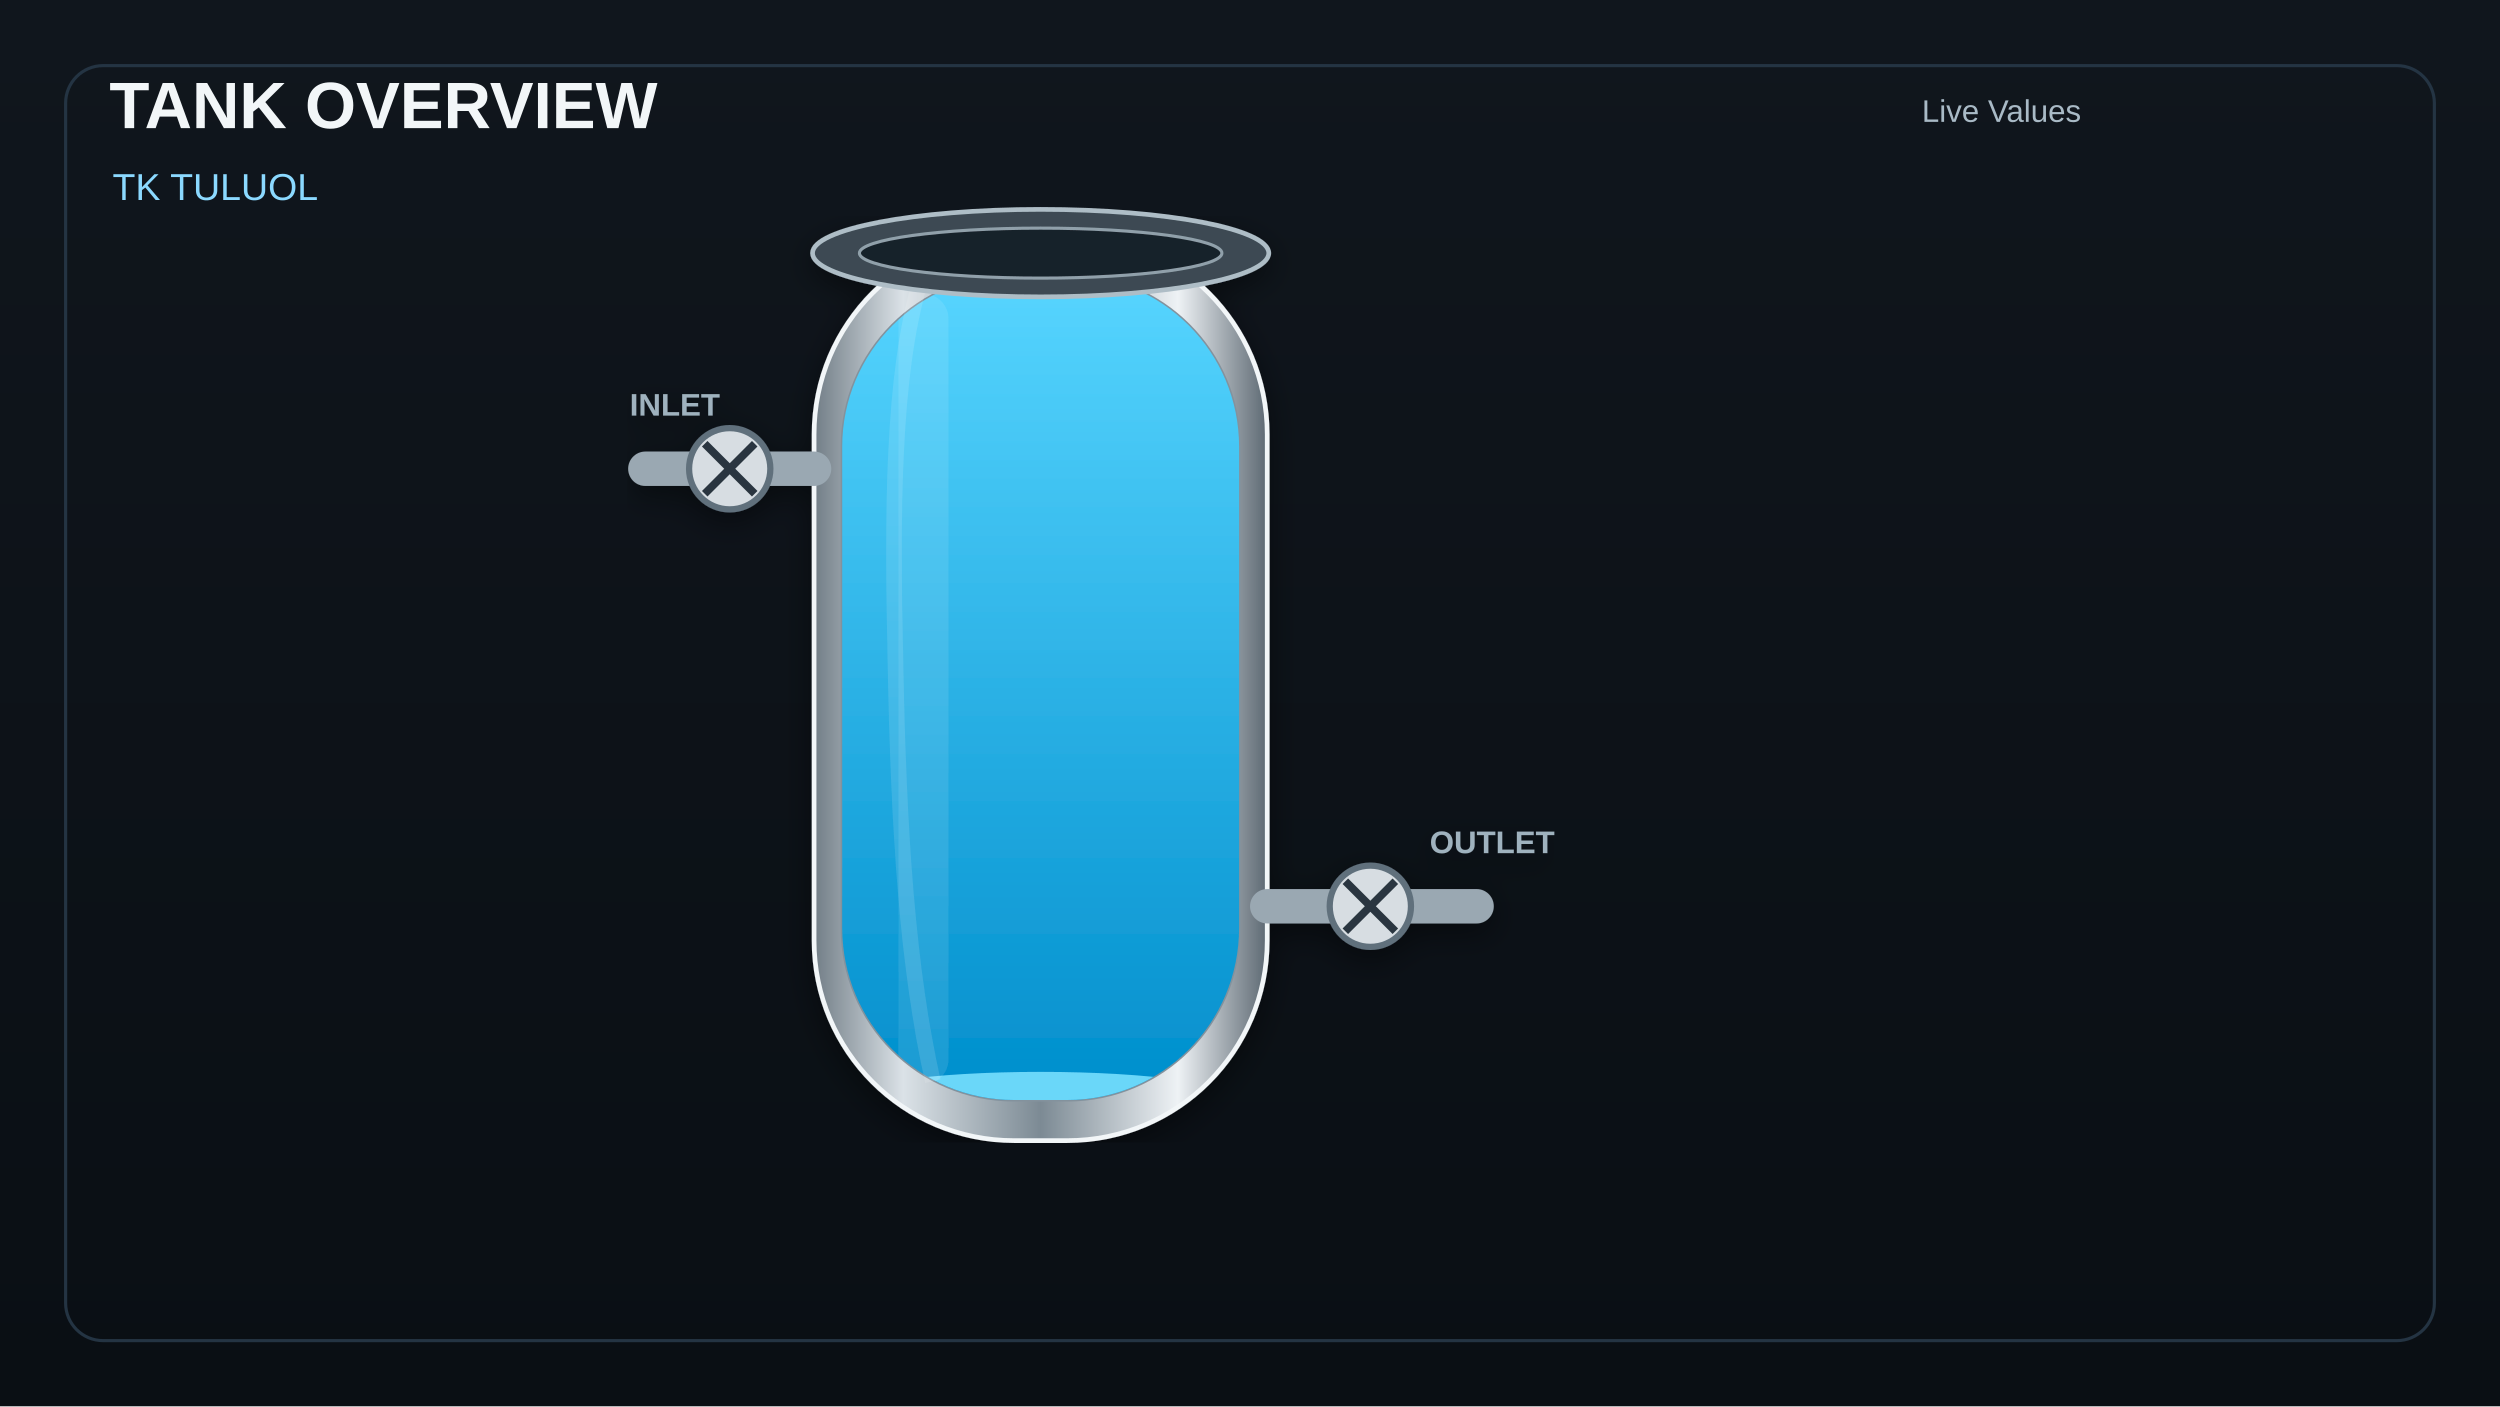
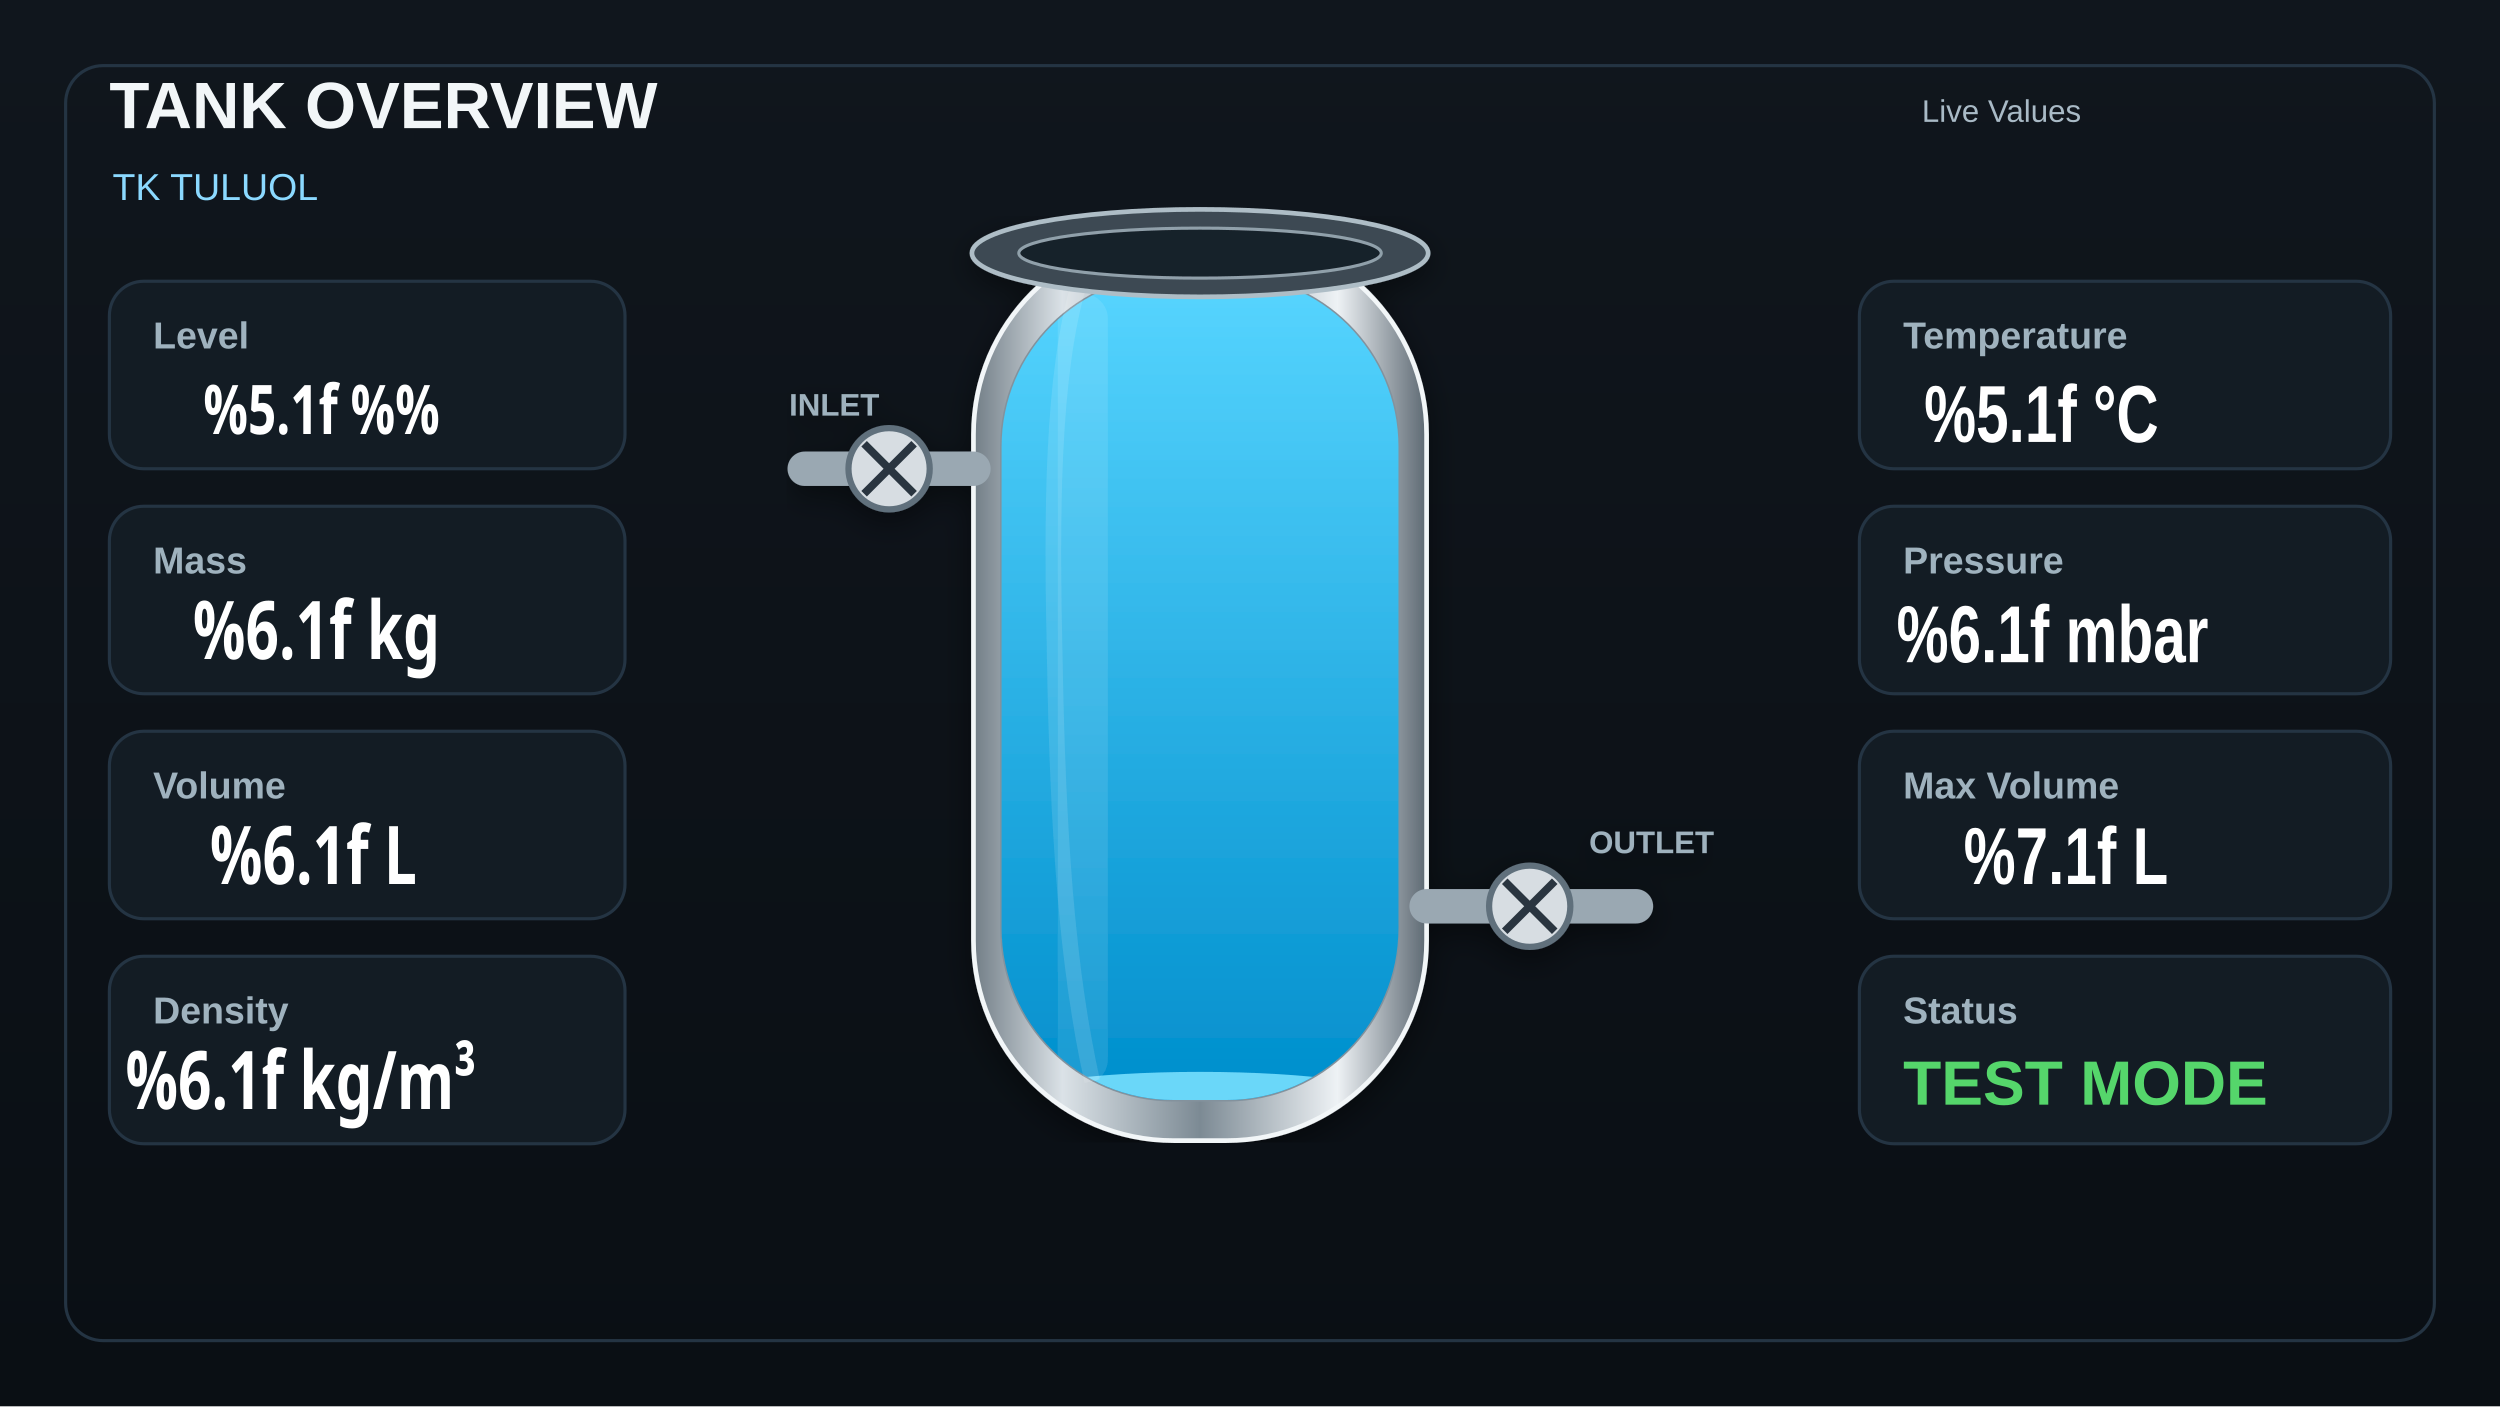
<svg xmlns="http://www.w3.org/2000/svg" width="1600" height="900" viewBox="0 0 1600 900" version="1.1" id="svg27">
  <defs id="defs9">
    <linearGradient id="bgGrad" x1="0" y1="0" x2="0" y2="1">
      <stop offset="0%" stop-color="#10161d" id="stop1" />
      <stop offset="100%" stop-color="#0a0f14" id="stop2" />
    </linearGradient>
    <linearGradient id="steelGrad" x1="731.39" y1="105.275" x2="1144.693" y2="105.275" gradientTransform="scale(0.7089238,1.410589)" gradientUnits="userSpaceOnUse">
      <stop offset="0%" stop-color="#6f7b84" id="stop3" />
      <stop offset="20%" stop-color="#dbe2e7" id="stop4" />
      <stop offset="50%" stop-color="#7c8a94" id="stop5" />
      <stop offset="80%" stop-color="#eef2f5" id="stop6" />
      <stop offset="100%" stop-color="#59656f" id="stop7" />
    </linearGradient>
    <linearGradient id="liquidGrad" x1="775.68" y1="122.071" x2="775.68" y2="488.284" gradientTransform="scale(0.6935853,1.441784)" gradientUnits="userSpaceOnUse">
      <stop offset="0%" stop-color="#57d5ff" id="stop8" />
      <stop offset="100%" stop-color="#008ecc" id="stop9" />
    </linearGradient>
    <filter id="softShadow" x="-0.005" y="-0.003" width="1.005" height="1.005">
      <feDropShadow dx="0" dy="6" stdDeviation="10" flood-color="#000000" flood-opacity="0.45" />
    </filter>
    <clipPath id="tankClip">
      <rect x="538" y="176" width="254" height="528" rx="110" ry="110" id="rect9" />
    </clipPath>
  </defs>
-   <rect x="0" y="0" width="1600" height="900" fill="url(#bgGrad)" id="rect10" />
-   <rect x="42" y="42" width="1516" height="816" rx="24" fill="none" stroke="#243443" stroke-width="2" id="rect11" />
-   <text x="70" y="82" font-family="Segoe UI, Arial, sans-serif" font-size="42" font-weight="700" fill="#f2f6f8" id="text11">TANK OVERVIEW</text>
-   <text x="72" y="128" font-family="Segoe UI, Arial, sans-serif" font-size="24" font-weight="500" fill="#8bd9ff" id="text12">TK TULUOL</text>
-   <text x="1230" y="78" font-family="Segoe UI, Arial, sans-serif" font-size="20" font-weight="500" fill="#a9bac6" id="text13">Live Values</text>
-   <g id="card_level" style="display:none">
+   <rect x="0" y="0" width="1600" height="900" fill="url(#bgGrad)" id="rect10" style="display:inline" />
+   <rect x="42" y="42" width="1516" height="816" rx="24" fill="none" stroke="#243443" stroke-width="2" id="rect11" style="display:inline" />
+   <text x="70" y="82" font-family="'Segoe UI', Arial, sans-serif" font-size="42px" font-weight="700" fill="#f2f6f8" id="text11" style="display:inline">TANK OVERVIEW</text>
+   <text x="72" y="128" font-family="'Segoe UI', Arial, sans-serif" font-size="24px" font-weight="500" fill="#8bd9ff" id="text12" style="display:inline">TK TULUOL</text>
+   <text x="1230" y="78" font-family="'Segoe UI', Arial, sans-serif" font-size="20px" font-weight="500" fill="#a9bac6" id="text13" style="display:inline">Live Values</text>
+   <g id="card_level" style="display:inline">
    <rect x="70" y="180" width="330" height="120" rx="22" fill="#131c24" stroke="#243443" stroke-width="2" id="rect13" />
    <text x="98" y="223" font-family="'Segoe UI', Arial, sans-serif" font-size="24px" font-weight="600" fill="#9fb2be" id="text14">Level</text>
    <g id="layer_level" transform="matrix(3.575706,0,0,4.997002,13.46135,-994.047)">
      <text xml:space="preserve" style="font-style:normal;font-variant:normal;font-weight:bold;font-stretch:normal;font-size:8.807px;line-height:0%;font-family:'Segoe UI';-inkscape-font-specification:'Segoe UI, Bold';font-variant-ligatures:normal;font-variant-caps:normal;font-variant-numeric:normal;font-variant-east-asian:normal;text-align:center;letter-spacing:0px;word-spacing:0px;writing-mode:lr-tb;text-anchor:middle;fill:#ffffff;fill-opacity:1;stroke:none;stroke-width:0.278" x="61.531" y="255.807" id="txt_level_scada" transform="scale(1.005075,0.9949508)">
        <tspan x="61.531" y="255.807" style="font-style:normal;font-variant:normal;font-weight:bold;font-stretch:normal;font-size:8.807px;line-height:1.25;font-family:'Segoe UI';-inkscape-font-specification:'Segoe UI, Bold';font-variant-ligatures:normal;font-variant-caps:normal;font-variant-numeric:normal;font-variant-east-asian:normal;text-align:center;writing-mode:lr-tb;text-anchor:middle;fill:#ffffff;stroke-width:0.278" id="tspan_level">%5.1f %%</tspan>
      </text>
    </g>
  </g>
-   <g id="card_mass" style="display:none">
+   <g id="card_mass" style="display:inline">
    <rect x="70" y="324" width="330" height="120" rx="22" fill="#131c24" stroke="#243443" stroke-width="2" id="rect14" />
    <text x="98" y="367" font-family="'Segoe UI', Arial, sans-serif" font-size="24px" font-weight="600" fill="#9fb2be" id="text15">Mass</text>
    <g id="layer_mass" transform="matrix(3.575706,0,0,4.997002,15.46135,-850.047)">
      <text xml:space="preserve" style="font-style:normal;font-variant:normal;font-weight:bold;font-stretch:normal;font-size:10.409px;line-height:0%;font-family:'Segoe UI';-inkscape-font-specification:'Segoe UI, Bold';font-variant-ligatures:normal;font-variant-caps:normal;font-variant-numeric:normal;font-variant-east-asian:normal;text-align:center;letter-spacing:0px;word-spacing:0px;writing-mode:lr-tb;text-anchor:middle;fill:#ffffff;fill-opacity:1;stroke:none;stroke-width:0.278" x="61.531" y="255.807" id="txt_mass_scada" transform="scale(1.005075,0.9949508)">
        <tspan x="61.531" y="255.807" style="font-style:normal;font-variant:normal;font-weight:bold;font-stretch:normal;font-size:10.409px;line-height:1.25;font-family:'Segoe UI';-inkscape-font-specification:'Segoe UI, Bold';font-variant-ligatures:normal;font-variant-caps:normal;font-variant-numeric:normal;font-variant-east-asian:normal;text-align:center;writing-mode:lr-tb;text-anchor:middle;fill:#ffffff;stroke-width:0.278" id="tspan_mass">%6.1f kg</tspan>
      </text>
    </g>
  </g>
-   <g id="card_volume" style="display:none">
+   <g id="card_volume" style="display:inline">
    <rect x="70" y="468" width="330" height="120" rx="22" fill="#131c24" stroke="#243443" stroke-width="2" id="rect15" />
    <text x="98" y="511" font-family="'Segoe UI', Arial, sans-serif" font-size="24px" font-weight="600" fill="#9fb2be" id="text16">Volume</text>
    <g id="layer_volume" transform="matrix(3.575706,0,0,4.997002,13.46135,-706.047)">
      <text xml:space="preserve" style="font-style:normal;font-variant:normal;font-weight:bold;font-stretch:normal;font-size:10.409px;line-height:0%;font-family:'Segoe UI';-inkscape-font-specification:'Segoe UI, Bold';font-variant-ligatures:normal;font-variant-caps:normal;font-variant-numeric:normal;font-variant-east-asian:normal;text-align:center;letter-spacing:0px;word-spacing:0px;writing-mode:lr-tb;text-anchor:middle;fill:#ffffff;fill-opacity:1;stroke:none;stroke-width:0.278" x="61.531" y="255.807" id="txt_volume_scada" transform="scale(1.005075,0.9949508)">
        <tspan x="61.531" y="255.807" style="font-style:normal;font-variant:normal;font-weight:bold;font-stretch:normal;font-size:10.409px;line-height:1.25;font-family:'Segoe UI';-inkscape-font-specification:'Segoe UI, Bold';font-variant-ligatures:normal;font-variant-caps:normal;font-variant-numeric:normal;font-variant-east-asian:normal;text-align:center;writing-mode:lr-tb;text-anchor:middle;fill:#ffffff;stroke-width:0.278" id="tspan_volume">%6.1f L</tspan>
      </text>
    </g>
  </g>
-   <g id="card_density" style="display:none">
+   <g id="card_density" style="display:inline">
    <rect x="70" y="612" width="330" height="120" rx="22" fill="#131c24" stroke="#243443" stroke-width="2" id="rect16" />
    <text x="98" y="655" font-family="'Segoe UI', Arial, sans-serif" font-size="24px" font-weight="600" fill="#9fb2be" id="text17">Density</text>
    <g id="layer_density" transform="matrix(3.575706,0,0,4.997002,5.461347,-562.047)">
      <text xml:space="preserve" style="font-style:normal;font-variant:normal;font-weight:bold;font-stretch:normal;font-size:10.409px;line-height:0%;font-family:'Segoe UI';-inkscape-font-specification:'Segoe UI, Bold';font-variant-ligatures:normal;font-variant-caps:normal;font-variant-numeric:normal;font-variant-east-asian:normal;text-align:center;letter-spacing:0px;word-spacing:0px;writing-mode:lr-tb;text-anchor:middle;fill:#ffffff;fill-opacity:1;stroke:none;stroke-width:0.278" x="61.531" y="255.807" id="txt_density_scada" transform="scale(1.005075,0.9949508)">
        <tspan x="61.531" y="255.807" style="font-style:normal;font-variant:normal;font-weight:bold;font-stretch:normal;font-size:10.409px;line-height:1.25;font-family:'Segoe UI';-inkscape-font-specification:'Segoe UI, Bold';font-variant-ligatures:normal;font-variant-caps:normal;font-variant-numeric:normal;font-variant-east-asian:normal;text-align:center;writing-mode:lr-tb;text-anchor:middle;fill:#ffffff;stroke-width:0.278" id="tspan_density">%6.1f kg/m³</tspan>
      </text>
    </g>
  </g>
-   <g id="card_temp" style="display:none">
+   <g id="card_temp" style="display:inline">
    <rect x="1190" y="180" width="340" height="120" rx="22" fill="#131c24" stroke="#243443" stroke-width="2" id="rect17" />
    <text x="1218" y="223" font-family="'Segoe UI', Arial, sans-serif" font-size="24px" font-weight="600" fill="#9fb2be" id="text18">Temperature</text>
    <g id="layer_temp" transform="matrix(3.575706,0,0,4.997002,1121.733,-988.9623)">
      <text xml:space="preserve" style="font-style:normal;font-variant:normal;font-weight:bold;font-stretch:normal;font-size:10.409px;line-height:0%;font-family:'Segoe UI', Arial, sans-serif;-inkscape-font-specification:'Segoe UI, Arial, sans-serif, Bold';font-variant-ligatures:normal;font-variant-caps:normal;font-variant-numeric:normal;font-variant-east-asian:normal;text-align:center;letter-spacing:0px;word-spacing:0px;writing-mode:lr-tb;text-anchor:middle;fill:#ffffff;fill-opacity:1;stroke:none;stroke-width:0.278" x="61.531" y="255.807" id="txt_temp_scada" transform="scale(1.005075,0.9949508)">
        <tspan x="61.531" y="255.807" style="font-style:normal;font-variant:normal;font-weight:bold;font-stretch:normal;font-size:10.409px;line-height:1.25;font-family:'Segoe UI', Arial, sans-serif;-inkscape-font-specification:'Segoe UI, Arial, sans-serif, Bold';font-variant-ligatures:normal;font-variant-caps:normal;font-variant-numeric:normal;font-variant-east-asian:normal;text-align:center;writing-mode:lr-tb;text-anchor:middle;fill:#ffffff;stroke-width:0.278" id="tspan_temp">%5.1f °C</tspan>
      </text>
    </g>
  </g>
-   <g id="card_pressure" style="display:none">
+   <g id="card_pressure" style="display:inline">
    <rect x="1190" y="324" width="340" height="120" rx="22" fill="#131c24" stroke="#243443" stroke-width="2" id="rect18" />
    <text x="1218" y="367" font-family="'Segoe UI', Arial, sans-serif" font-size="24px" font-weight="600" fill="#9fb2be" id="text19">Pressure</text>
    <g id="layer_pressure" transform="matrix(3.575706,0,0,4.997002,1128.851,-848.0131)">
      <text xml:space="preserve" style="font-style:normal;font-variant:normal;font-weight:bold;font-stretch:normal;font-size:10.409px;line-height:0%;font-family:'Segoe UI', Arial, sans-serif;-inkscape-font-specification:'Segoe UI, Arial, sans-serif, Bold';font-variant-ligatures:normal;font-variant-caps:normal;font-variant-numeric:normal;font-variant-east-asian:normal;text-align:center;letter-spacing:0px;word-spacing:0px;writing-mode:lr-tb;text-anchor:middle;fill:#ffffff;fill-opacity:1;stroke:none;stroke-width:0.278" x="61.531" y="255.807" id="txt_pressure_scada" transform="scale(1.005075,0.9949508)">
        <tspan x="61.531" y="255.807" style="font-style:normal;font-variant:normal;font-weight:bold;font-stretch:normal;font-size:10.409px;line-height:1.25;font-family:'Segoe UI', Arial, sans-serif;-inkscape-font-specification:'Segoe UI, Arial, sans-serif, Bold';font-variant-ligatures:normal;font-variant-caps:normal;font-variant-numeric:normal;font-variant-east-asian:normal;text-align:center;writing-mode:lr-tb;text-anchor:middle;fill:#ffffff;stroke-width:0.278" id="tspan_pressure">%6.1f mbar</tspan>
      </text>
    </g>
  </g>
-   <g id="card_status" style="display:none">
+   <g id="card_status" style="display:inline">
    <rect x="1190" y="612" width="340" height="120" rx="22" fill="#131c24" stroke="#243443" stroke-width="2" id="rect20" />
    <text x="1218" y="655" font-family="'Segoe UI', Arial, sans-serif" font-size="24px" font-weight="600" fill="#9fb2be" id="text21">Status</text>
    <text x="1218" y="707" font-family="'Segoe UI', Arial, sans-serif" font-size="40px" font-weight="700" fill="#55d66b" id="text22">TEST MODE</text>
  </g>
-   <g id="card_maxvol" style="display:none">
+   <g id="card_maxvol" style="display:inline">
    <rect x="1190" y="468" width="340" height="120" rx="22" fill="#131c24" stroke="#243443" stroke-width="2" id="rect19" />
    <text x="1218" y="511" font-family="'Segoe UI', Arial, sans-serif" font-size="24px" font-weight="600" fill="#9fb2be" id="text20">Max Volume</text>
    <g id="layer_maxvol" transform="matrix(3.575706,0,0,4.997002,1137.461,-706.047)">
      <text xml:space="preserve" style="font-style:normal;font-variant:normal;font-weight:bold;font-stretch:normal;font-size:10.409px;line-height:0%;font-family:'Segoe UI', Arial, sans-serif;-inkscape-font-specification:'Segoe UI, Arial, sans-serif, Bold';font-variant-ligatures:normal;font-variant-caps:normal;font-variant-numeric:normal;font-variant-east-asian:normal;text-align:center;letter-spacing:0px;word-spacing:0px;writing-mode:lr-tb;text-anchor:middle;fill:#ffffff;fill-opacity:1;stroke:none;stroke-width:0.278" x="61.531" y="255.807" id="txt_maxvol_scada" transform="scale(1.005075,0.9949508)">
        <tspan x="61.531" y="255.807" style="font-style:normal;font-variant:normal;font-weight:bold;font-stretch:normal;font-size:10.409px;line-height:1.25;font-family:'Segoe UI', Arial, sans-serif;-inkscape-font-specification:'Segoe UI, Arial, sans-serif, Bold';font-variant-ligatures:normal;font-variant-caps:normal;font-variant-numeric:normal;font-variant-east-asian:normal;text-align:center;writing-mode:lr-tb;text-anchor:middle;fill:#ffffff;stroke-width:0.278" id="tspan_maxvol">%7.1f L</tspan>
      </text>
    </g>
  </g>
-   <g id="tank_group" filter="url(#softShadow)" transform="translate(1.016949)" style="display:inline">
+   <g id="tank_group" filter="url(#softShadow)" transform="translate(103.0169)" style="display:inline">
    <rect x="520" y="150" width="290" height="580" rx="128" fill="url(#steelGrad)" stroke="#f2f6f8" stroke-width="3" id="rect21" style="fill:url(#steelGrad)" />
    <rect x="538" y="176" width="254" height="528" rx="110" fill="#101922" stroke="#83929d" stroke-width="2" id="rect22" />
    <g id="liquid_group" clip-path="url(#tankClip)">
      <rect id="LEVEL_FILL" x="538" y="176" width="254" height="528" fill="url(#liquidGrad)" style="fill:url(#liquidGrad)" />
      <ellipse id="LEVEL_SURFACE" cx="665" cy="704" rx="127" ry="18" fill="#79e0ff" opacity="0.88" />
      <rect x="574" y="188" width="32" height="506" rx="16" fill="#ffffff" opacity="0.1" id="rect23" />
    </g>
    <path d="m 588,180 c -18,60 -18,150 -16,240 2,115 8,200 24,272" fill="none" stroke="#ffffff" stroke-width="10" opacity="0.12" id="path23" />
    <ellipse cx="665" cy="162" rx="146" ry="28" fill="#3c4952" stroke="#aebdc6" stroke-width="3" id="ellipse23" />
    <ellipse cx="665" cy="162" rx="116" ry="16" fill="#182129" stroke="#90a0aa" stroke-width="2" id="ellipse24" />
    <path d="M 412,300 H 520" stroke="#9aa8b2" stroke-width="22" stroke-linecap="round" fill="none" id="path24" />
    <circle cx="466" cy="300" r="26" fill="#d7dde2" stroke="#60707c" stroke-width="4" id="circle24" />
    <path d="m 450,284 32,32 m 0,-32 -32,32" stroke="#2a3640" stroke-width="5" id="path25" />
    <text x="402" y="266" font-family="'Segoe UI', Arial, sans-serif" font-size="20px" font-weight="600" fill="#9fb2be" id="text25">INLET</text>
    <path d="M 810,580 H 944" stroke="#9aa8b2" stroke-width="22" stroke-linecap="round" fill="none" id="path26" />
    <circle cx="876" cy="580" r="26" fill="#d7dde2" stroke="#60707c" stroke-width="4" id="circle26" />
    <path d="m 860,564 32,32 m 0,-32 -32,32" stroke="#2a3640" stroke-width="5" id="path27" />
    <text x="914" y="546" font-family="'Segoe UI', Arial, sans-serif" font-size="20px" font-weight="600" fill="#9fb2be" id="text27">OUTLET</text>
  </g>
</svg>
